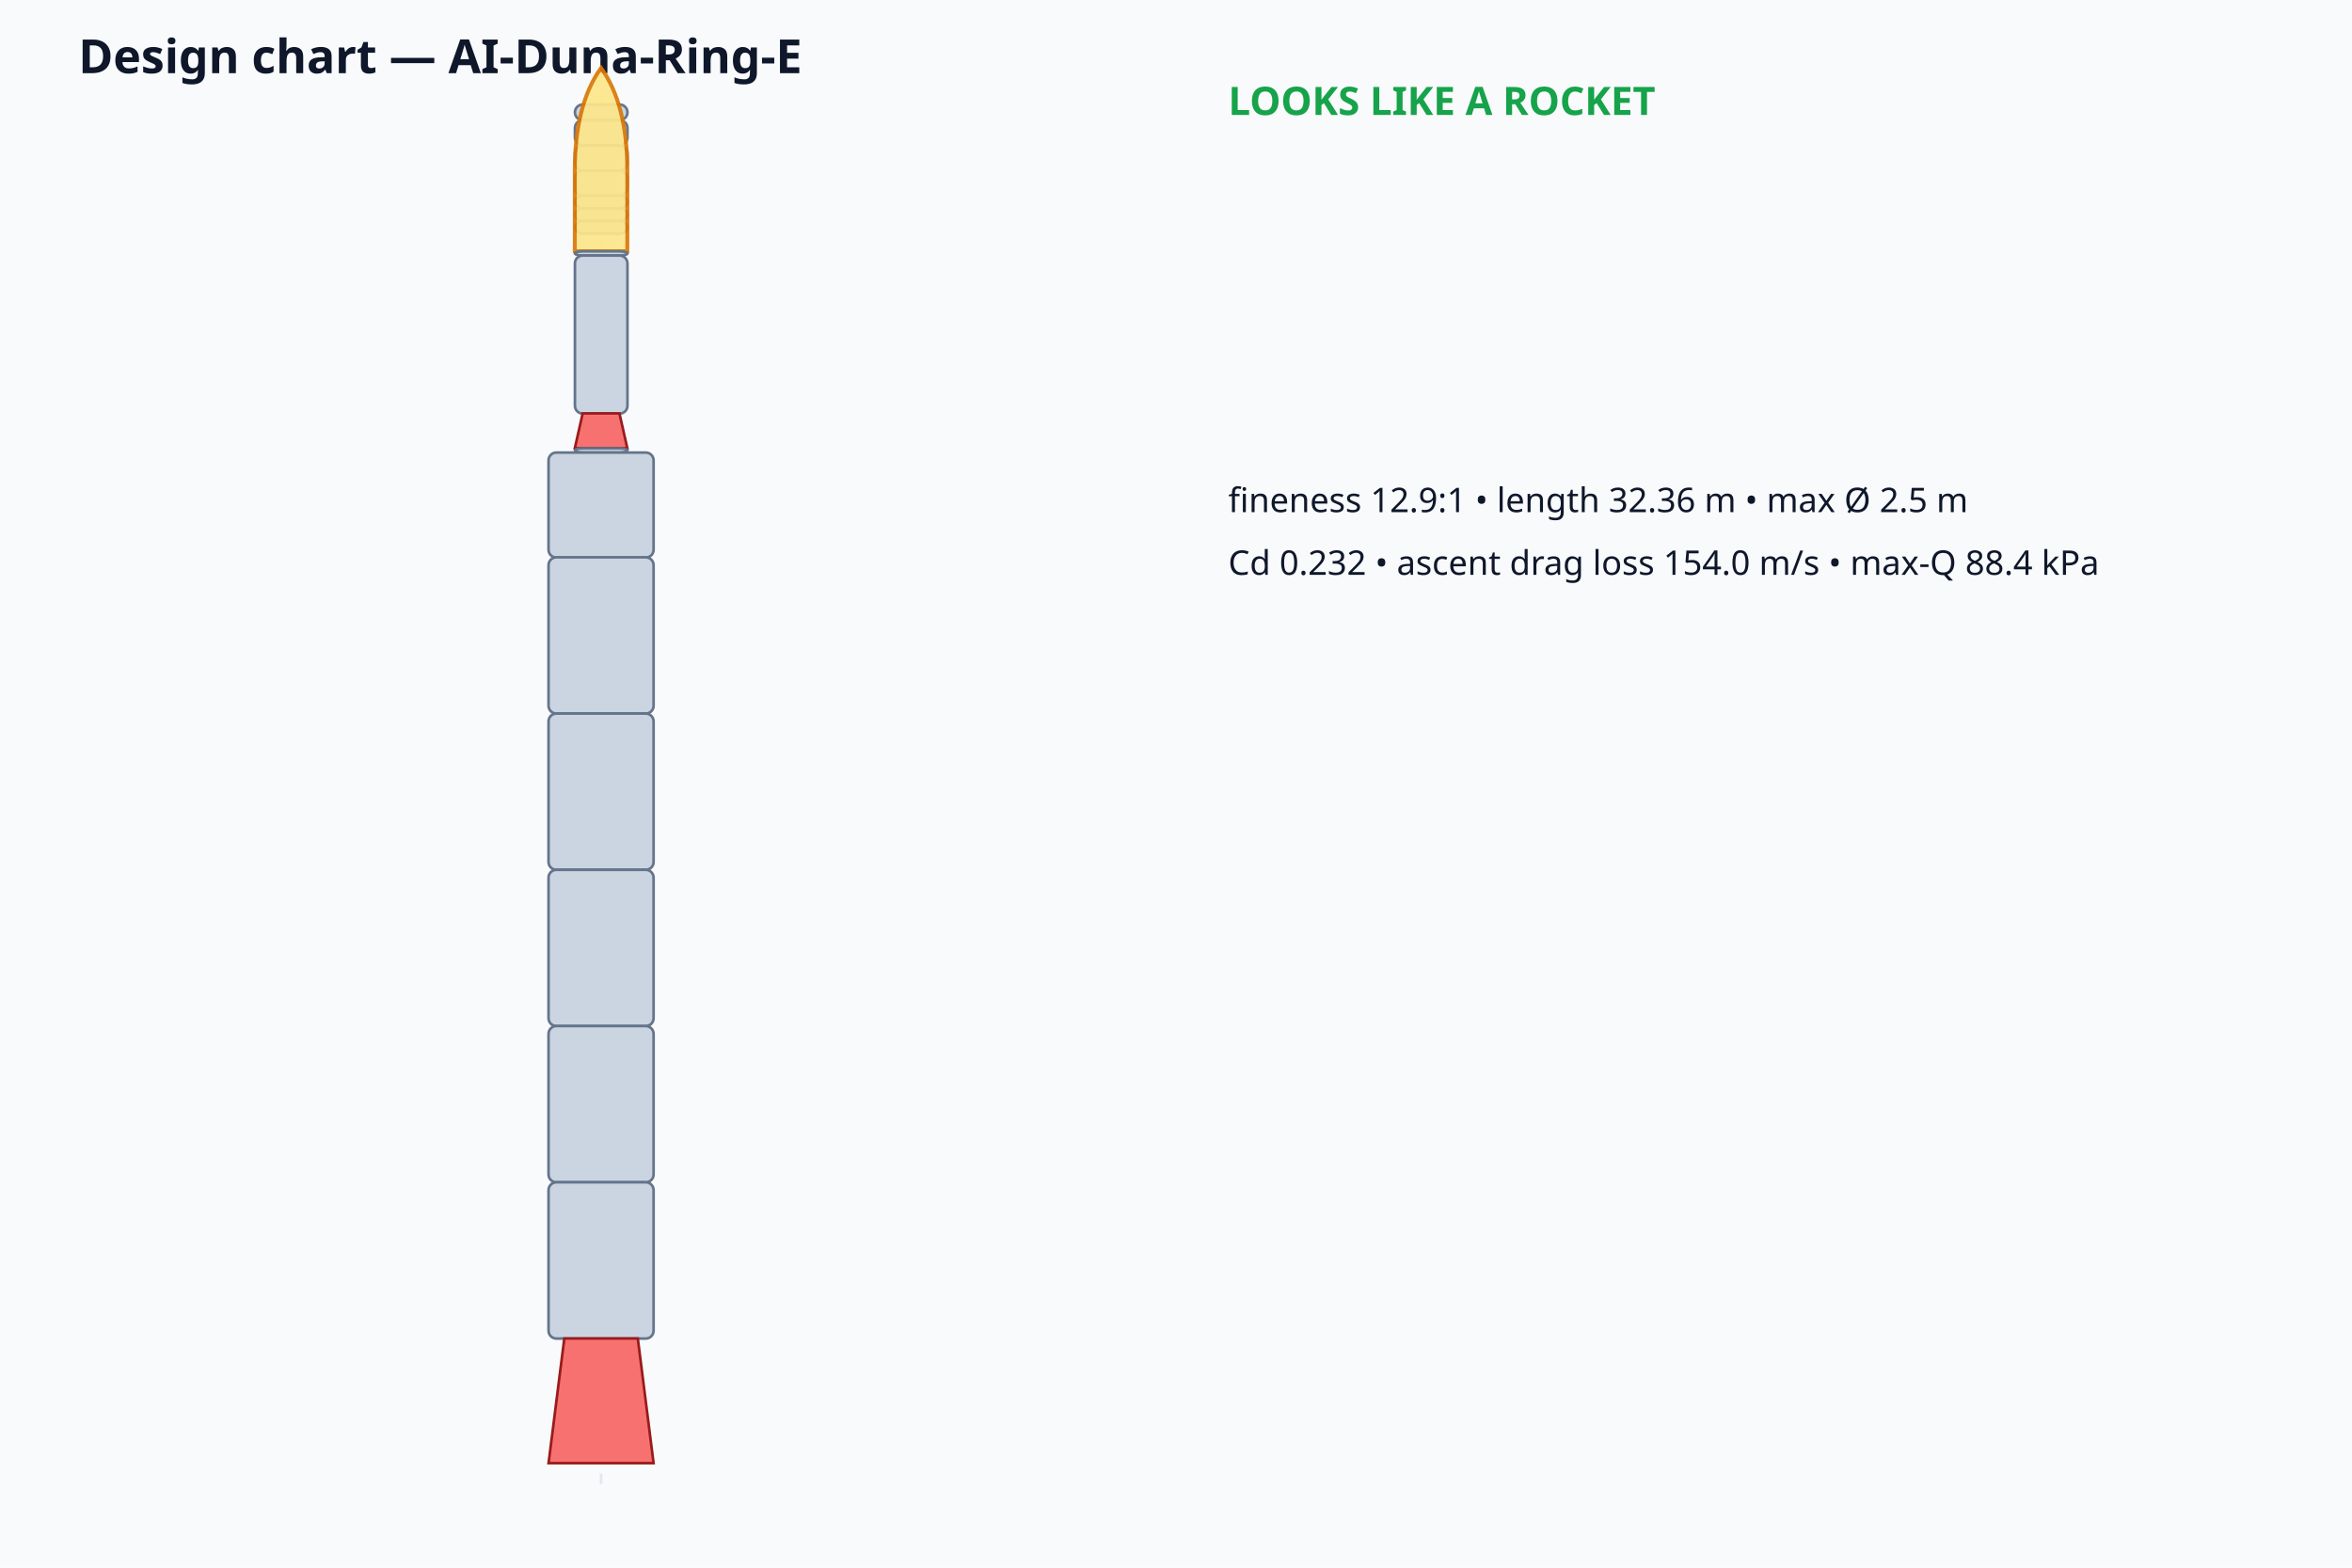
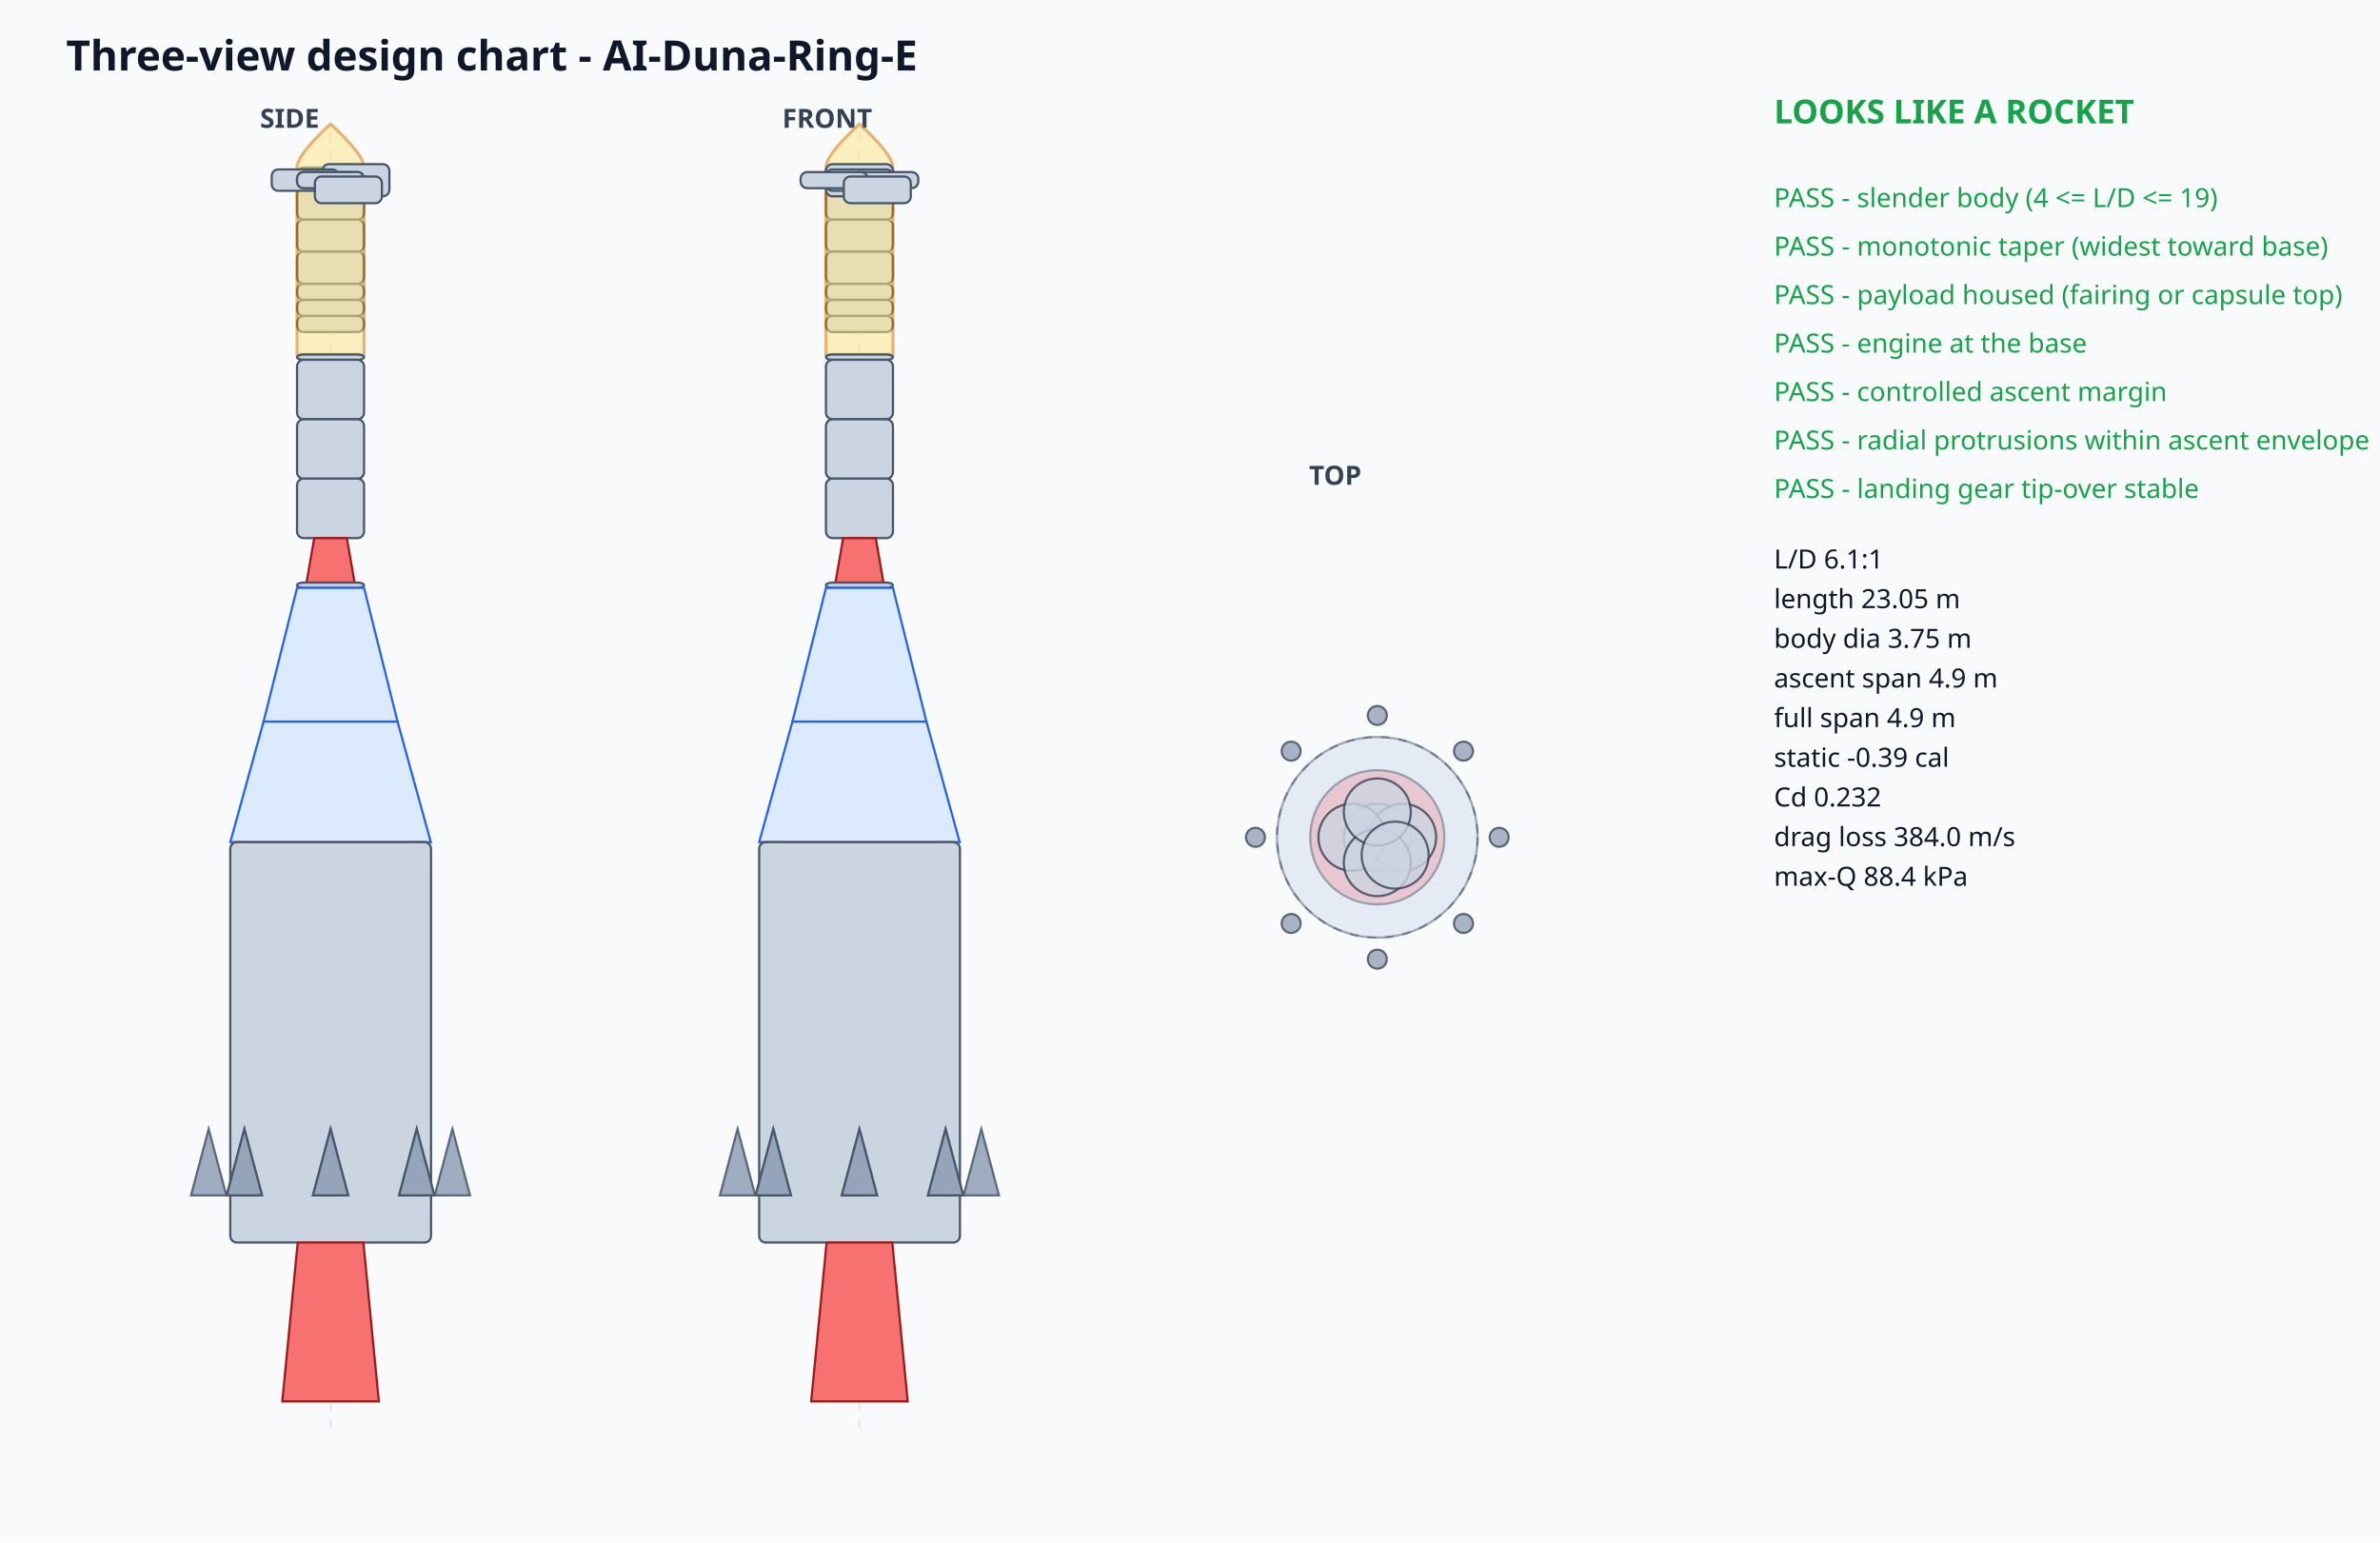
- <svg xmlns="http://www.w3.org/2000/svg" width="900" height="600" viewBox="0 0 900 600" font-family="system-ui,Segoe UI,sans-serif">
-   <rect width="900" height="600" fill="#f8fafc" />
-   <text x="30" y="28" font-size="18" font-weight="700" fill="#0f172a">Design chart — AI-Duna-Ring-E</text>
-   <line x1="230.0" y1="36" x2="230.0" y2="572" stroke="#e2e8f0" stroke-dasharray="4 4" />
-   <rect x="220.0" y="40.0" width="20.1" height="6.0" rx="3" fill="#cbd5e1" stroke="#64748b" />
-   <rect x="220.0" y="46.0" width="20.1" height="9.6" rx="3" fill="#cbd5e1" stroke="#64748b" />
-   <rect x="220.0" y="55.7" width="20.1" height="9.6" rx="3" fill="#cbd5e1" stroke="#64748b" />
-   <rect x="220.0" y="65.3" width="20.1" height="9.6" rx="3" fill="#cbd5e1" stroke="#64748b" />
-   <rect x="220.0" y="74.9" width="20.1" height="4.8" rx="3" fill="#cbd5e1" stroke="#64748b" />
-   <rect x="220.0" y="79.8" width="20.1" height="4.8" rx="3" fill="#cbd5e1" stroke="#64748b" />
-   <rect x="220.0" y="84.6" width="20.1" height="4.8" rx="3" fill="#cbd5e1" stroke="#64748b" />
-   <path d="M 219.955 96.153 L 219.955 65.269 Q 219.955 40.0 230.0 26.0 Q 240.045 40.0 240.045 65.269 L 240.045 96.153 Z" fill="#fde68a" stroke="#d97706" stroke-width="1.5" opacity="0.92" />
-   <rect x="220.0" y="96.2" width="20.1" height="1.6" rx="3" fill="#cbd5e1" stroke="#64748b" />
-   <rect x="220.0" y="97.8" width="20.1" height="60.5" rx="3" fill="#cbd5e1" stroke="#64748b" />
-   <polygon points="222.969,158.22 237.031,158.22 240.045,171.559 219.955,171.559" fill="#f87171" stroke="#991b1b" />
-   <rect x="220.0" y="171.6" width="20.1" height="1.6" rx="3" fill="#cbd5e1" stroke="#64748b" />
-   <rect x="209.9" y="173.2" width="40.2" height="40.2" rx="3" fill="#cbd5e1" stroke="#64748b" />
-   <rect x="209.9" y="213.3" width="40.2" height="59.8" rx="3" fill="#cbd5e1" stroke="#64748b" />
-   <rect x="209.9" y="273.1" width="40.2" height="59.8" rx="3" fill="#cbd5e1" stroke="#64748b" />
-   <rect x="209.9" y="332.9" width="40.2" height="59.8" rx="3" fill="#cbd5e1" stroke="#64748b" />
-   <rect x="209.9" y="392.7" width="40.2" height="59.8" rx="3" fill="#cbd5e1" stroke="#64748b" />
-   <rect x="209.9" y="452.5" width="40.2" height="59.8" rx="3" fill="#cbd5e1" stroke="#64748b" />
-   <polygon points="215.938,512.269 244.062,512.269 250.089,560.0 209.911,560.0" fill="#f87171" stroke="#991b1b" />
-   <text x="470" y="44" font-size="15" font-weight="700" fill="#16a34a">LOOKS LIKE A ROCKET</text>
-   <text x="470" y="196" font-size="13" fill="#0f172a">fineness 12.9:1  •  length 32.36 m  •  max Ø 2.5 m</text>
-   <text x="470" y="220" font-size="13" fill="#0f172a">Cd 0.232  •  ascent drag loss 154.0 m/s  •  max-Q 88.4 kPa</text>
+ <svg xmlns="http://www.w3.org/2000/svg" width="1080" height="700" viewBox="0 0 1080 700" font-family="system-ui,Segoe UI,sans-serif">
+   <rect width="1080" height="700" fill="#f8fafc" />
+   <text x="30" y="32" font-size="19" font-weight="700" fill="#0f172a">Three-view design chart - AI-Duna-Ring-E</text>
+   <text x="805" y="56" font-size="15" font-weight="700" fill="#16a34a">LOOKS LIKE A ROCKET</text>
+   <text x="118" y="58" font-size="12" font-weight="700" fill="#334155">SIDE</text>
+   <text x="355" y="58" font-size="12" font-weight="700" fill="#334155">FRONT</text>
+   <text x="594" y="220" font-size="12" font-weight="700" fill="#334155">TOP</text>
+   <line x1="150.0" y1="60" x2="150.0" y2="650" stroke="#e2e8f0" stroke-dasharray="4 4" />
+   <line x1="390.0" y1="60" x2="390.0" y2="650" stroke="#e2e8f0" stroke-dasharray="4 4" />
+   <circle cx="625.0" cy="380.0" r="45.5" fill="none" stroke="#94a3b8" stroke-dasharray="4 4" />
+   <rect x="134.8" y="76.0" width="30.4" height="9.1" rx="3" fill="#cbd5e1" stroke="#475569" />
+   <rect x="134.8" y="85.1" width="30.4" height="14.6" rx="3" fill="#cbd5e1" stroke="#475569" />
+   <rect x="134.8" y="99.7" width="30.4" height="14.6" rx="3" fill="#cbd5e1" stroke="#475569" />
+   <rect x="134.8" y="114.2" width="30.4" height="14.6" rx="3" fill="#cbd5e1" stroke="#475569" />
+   <rect x="134.8" y="128.8" width="30.4" height="7.3" rx="3" fill="#cbd5e1" stroke="#475569" />
+   <rect x="134.8" y="136.1" width="30.4" height="7.3" rx="3" fill="#cbd5e1" stroke="#475569" />
+   <rect x="134.8" y="143.4" width="30.4" height="7.3" rx="3" fill="#cbd5e1" stroke="#475569" />
+   <path d="M 134.8 160.9 L 134.8 76.0 Q 134.8 70.3 150.0 56.3 Q 165.2 70.3 165.2 76.0 L 165.2 160.9 Z" fill="#fde68a" stroke="#d97706" stroke-width="1.4" opacity="0.55" />
+   <rect x="134.8" y="160.9" width="30.4" height="2.4" rx="3" fill="#cbd5e1" stroke="#475569" />
+   <rect x="134.8" y="163.3" width="30.4" height="27.0" rx="3" fill="#cbd5e1" stroke="#475569" />
+   <rect x="134.8" y="190.3" width="30.4" height="27.0" rx="3" fill="#cbd5e1" stroke="#475569" />
+   <rect x="134.8" y="217.2" width="30.4" height="27.0" rx="3" fill="#cbd5e1" stroke="#475569" />
+   <polygon points="142.6,244.2 157.4,244.2 160.9,264.4 139.1,264.4" fill="#f87171" stroke="#991b1b" />
+   <rect x="134.8" y="264.4" width="30.4" height="2.4" rx="3" fill="#cbd5e1" stroke="#475569" />
+   <polygon points="134.8,266.8 165.2,266.8 180.4,327.5 119.6,327.5" fill="#dbeafe" stroke="#2563eb" />
+   <polygon points="119.6,327.5 180.4,327.5 195.5,382.2 104.5,382.2" fill="#dbeafe" stroke="#2563eb" />
+   <rect x="104.5" y="382.2" width="91.1" height="181.7" rx="3" fill="#cbd5e1" stroke="#475569" />
+   <polygon points="135.1,563.9 164.9,563.9 171.9,636.0 128.1,636.0" fill="#f87171" stroke="#991b1b" />
+   <rect x="146.3" y="74.5" width="30.4" height="14.6" rx="3" fill="#cbd5e1" stroke="#475569" />
+   <rect x="123.3" y="76.9" width="30.4" height="9.7" rx="3" fill="#cbd5e1" stroke="#475569" />
+   <rect x="134.8" y="78.1" width="30.4" height="7.3" rx="3" fill="#cbd5e1" stroke="#475569" />
+   <rect x="134.8" y="78.1" width="30.4" height="7.3" rx="3" fill="#cbd5e1" stroke="#475569" />
+   <rect x="142.9" y="80.1" width="30.4" height="12.1" rx="3" fill="#cbd5e1" stroke="#475569" />
+   <polygon points="205.3,512.4 197.3,542.5 213.3,542.5" fill="#94a3b8" stroke="#475569" opacity="0.88" />
+   <polygon points="189.1,512.4 181.1,542.5 197.1,542.5" fill="#94a3b8" stroke="#475569" opacity="0.88" />
+   <polygon points="150.0,512.4 142.0,542.5 158.0,542.5" fill="#94a3b8" stroke="#475569" opacity="0.88" />
+   <polygon points="110.9,512.4 102.9,542.5 118.9,542.5" fill="#94a3b8" stroke="#475569" opacity="0.88" />
+   <polygon points="94.7,512.4 86.7,542.5 102.7,542.5" fill="#94a3b8" stroke="#475569" opacity="0.88" />
+   <polygon points="110.9,512.4 102.9,542.5 118.9,542.5" fill="#94a3b8" stroke="#475569" opacity="0.88" />
+   <polygon points="150.0,512.4 142.0,542.5 158.0,542.5" fill="#94a3b8" stroke="#475569" opacity="0.88" />
+   <polygon points="189.1,512.4 181.1,542.5 197.1,542.5" fill="#94a3b8" stroke="#475569" opacity="0.88" />
+   <rect x="374.8" y="76.0" width="30.4" height="9.1" rx="3" fill="#cbd5e1" stroke="#475569" />
+   <rect x="374.8" y="85.1" width="30.4" height="14.6" rx="3" fill="#cbd5e1" stroke="#475569" />
+   <rect x="374.8" y="99.7" width="30.4" height="14.6" rx="3" fill="#cbd5e1" stroke="#475569" />
+   <rect x="374.8" y="114.2" width="30.4" height="14.6" rx="3" fill="#cbd5e1" stroke="#475569" />
+   <rect x="374.8" y="128.8" width="30.4" height="7.3" rx="3" fill="#cbd5e1" stroke="#475569" />
+   <rect x="374.8" y="136.1" width="30.4" height="7.3" rx="3" fill="#cbd5e1" stroke="#475569" />
+   <rect x="374.8" y="143.4" width="30.4" height="7.3" rx="3" fill="#cbd5e1" stroke="#475569" />
+   <path d="M 374.8 160.9 L 374.8 76.0 Q 374.8 70.3 390.0 56.3 Q 405.2 70.3 405.2 76.0 L 405.2 160.9 Z" fill="#fde68a" stroke="#d97706" stroke-width="1.4" opacity="0.55" />
+   <rect x="374.8" y="160.9" width="30.4" height="2.4" rx="3" fill="#cbd5e1" stroke="#475569" />
+   <rect x="374.8" y="163.3" width="30.4" height="27.0" rx="3" fill="#cbd5e1" stroke="#475569" />
+   <rect x="374.8" y="190.3" width="30.4" height="27.0" rx="3" fill="#cbd5e1" stroke="#475569" />
+   <rect x="374.8" y="217.2" width="30.4" height="27.0" rx="3" fill="#cbd5e1" stroke="#475569" />
+   <polygon points="382.6,244.2 397.4,244.2 400.9,264.4 379.1,264.4" fill="#f87171" stroke="#991b1b" />
+   <rect x="374.8" y="264.4" width="30.4" height="2.4" rx="3" fill="#cbd5e1" stroke="#475569" />
+   <polygon points="374.8,266.8 405.2,266.8 420.4,327.5 359.6,327.5" fill="#dbeafe" stroke="#2563eb" />
+   <polygon points="359.6,327.5 420.4,327.5 435.5,382.2 344.5,382.2" fill="#dbeafe" stroke="#2563eb" />
+   <rect x="344.5" y="382.2" width="91.1" height="181.7" rx="3" fill="#cbd5e1" stroke="#475569" />
+   <polygon points="375.1,563.9 404.9,563.9 411.9,636.0 368.1,636.0" fill="#f87171" stroke="#991b1b" />
+   <rect x="374.8" y="74.5" width="30.4" height="14.6" rx="3" fill="#cbd5e1" stroke="#475569" />
+   <rect x="374.8" y="76.9" width="30.4" height="9.7" rx="3" fill="#cbd5e1" stroke="#475569" />
+   <rect x="386.3" y="78.1" width="30.4" height="7.3" rx="3" fill="#cbd5e1" stroke="#475569" />
+   <rect x="363.3" y="78.1" width="30.4" height="7.3" rx="3" fill="#cbd5e1" stroke="#475569" />
+   <rect x="382.9" y="80.1" width="30.4" height="12.1" rx="3" fill="#cbd5e1" stroke="#475569" />
+   <polygon points="390.0,512.4 382.0,542.5 398.0,542.5" fill="#94a3b8" stroke="#475569" opacity="0.88" />
+   <polygon points="429.1,512.4 421.1,542.5 437.1,542.5" fill="#94a3b8" stroke="#475569" opacity="0.88" />
+   <polygon points="445.3,512.4 437.3,542.5 453.3,542.5" fill="#94a3b8" stroke="#475569" opacity="0.88" />
+   <polygon points="429.1,512.4 421.1,542.5 437.1,542.5" fill="#94a3b8" stroke="#475569" opacity="0.88" />
+   <polygon points="390.0,512.4 382.0,542.5 398.0,542.5" fill="#94a3b8" stroke="#475569" opacity="0.88" />
+   <polygon points="350.9,512.4 342.9,542.5 358.9,542.5" fill="#94a3b8" stroke="#475569" opacity="0.88" />
+   <polygon points="334.7,512.4 326.7,542.5 342.7,542.5" fill="#94a3b8" stroke="#475569" opacity="0.88" />
+   <polygon points="350.9,512.4 342.9,542.5 358.9,542.5" fill="#94a3b8" stroke="#475569" opacity="0.88" />
+   <circle cx="625.0" cy="380.0" r="45.5" fill="#dbeafe" stroke="#475569" opacity="0.30" />
+   <circle cx="625.0" cy="380.0" r="45.5" fill="#cbd5e1" stroke="#475569" opacity="0.30" />
+   <circle cx="625.0" cy="380.0" r="30.4" fill="#dbeafe" stroke="#475569" opacity="0.30" />
+   <circle cx="625.0" cy="380.0" r="30.4" fill="#f87171" stroke="#475569" opacity="0.30" />
+   <circle cx="625.0" cy="380.0" r="15.2" fill="#cbd5e1" stroke="#475569" opacity="0.30" />
+   <circle cx="625.0" cy="380.0" r="15.2" fill="#cbd5e1" stroke="#475569" opacity="0.30" />
+   <circle cx="625.0" cy="380.0" r="15.2" fill="#cbd5e1" stroke="#475569" opacity="0.30" />
+   <circle cx="625.0" cy="380.0" r="15.2" fill="#cbd5e1" stroke="#475569" opacity="0.30" />
+   <circle cx="636.5" cy="380.0" r="15.2" fill="#cbd5e1" stroke="#334155" opacity="0.80" />
+   <circle cx="613.5" cy="380.0" r="15.2" fill="#cbd5e1" stroke="#334155" opacity="0.80" />
+   <circle cx="625.0" cy="391.5" r="15.2" fill="#cbd5e1" stroke="#334155" opacity="0.80" />
+   <circle cx="625.0" cy="368.5" r="15.2" fill="#cbd5e1" stroke="#334155" opacity="0.80" />
+   <circle cx="633.1" cy="388.1" r="15.2" fill="#cbd5e1" stroke="#334155" opacity="0.80" />
+   <circle cx="680.3" cy="380.0" r="4.3" fill="#94a3b8" stroke="#334155" opacity="0.80" />
+   <circle cx="664.1" cy="419.1" r="4.3" fill="#94a3b8" stroke="#334155" opacity="0.80" />
+   <circle cx="625.0" cy="435.3" r="4.3" fill="#94a3b8" stroke="#334155" opacity="0.80" />
+   <circle cx="585.9" cy="419.1" r="4.3" fill="#94a3b8" stroke="#334155" opacity="0.80" />
+   <circle cx="569.7" cy="380.0" r="4.3" fill="#94a3b8" stroke="#334155" opacity="0.80" />
+   <circle cx="585.9" cy="340.9" r="4.3" fill="#94a3b8" stroke="#334155" opacity="0.80" />
+   <circle cx="625.0" cy="324.7" r="4.3" fill="#94a3b8" stroke="#334155" opacity="0.80" />
+   <circle cx="664.1" cy="340.9" r="4.3" fill="#94a3b8" stroke="#334155" opacity="0.80" />
+   <text x="805" y="94" font-size="12" fill="#16a34a">PASS - slender body (4 &lt;= L/D &lt;= 19)</text>
+   <text x="805" y="116" font-size="12" fill="#16a34a">PASS - monotonic taper (widest toward base)</text>
+   <text x="805" y="138" font-size="12" fill="#16a34a">PASS - payload housed (fairing or capsule top)</text>
+   <text x="805" y="160" font-size="12" fill="#16a34a">PASS - engine at the base</text>
+   <text x="805" y="182" font-size="12" fill="#16a34a">PASS - controlled ascent margin</text>
+   <text x="805" y="204" font-size="12" fill="#16a34a">PASS - radial protrusions within ascent envelope</text>
+   <text x="805" y="226" font-size="12" fill="#16a34a">PASS - landing gear tip-over stable</text>
+   <text x="805" y="258" font-size="12" fill="#0f172a">L/D 6.1:1</text>
+   <text x="805" y="276" font-size="12" fill="#0f172a">length 23.05 m</text>
+   <text x="805" y="294" font-size="12" fill="#0f172a">body dia 3.75 m</text>
+   <text x="805" y="312" font-size="12" fill="#0f172a">ascent span 4.9 m</text>
+   <text x="805" y="330" font-size="12" fill="#0f172a">full span 4.9 m</text>
+   <text x="805" y="348" font-size="12" fill="#0f172a">static -0.39 cal</text>
+   <text x="805" y="366" font-size="12" fill="#0f172a">Cd 0.232</text>
+   <text x="805" y="384" font-size="12" fill="#0f172a">drag loss 384.0 m/s</text>
+   <text x="805" y="402" font-size="12" fill="#0f172a">max-Q 88.4 kPa</text>
</svg>
